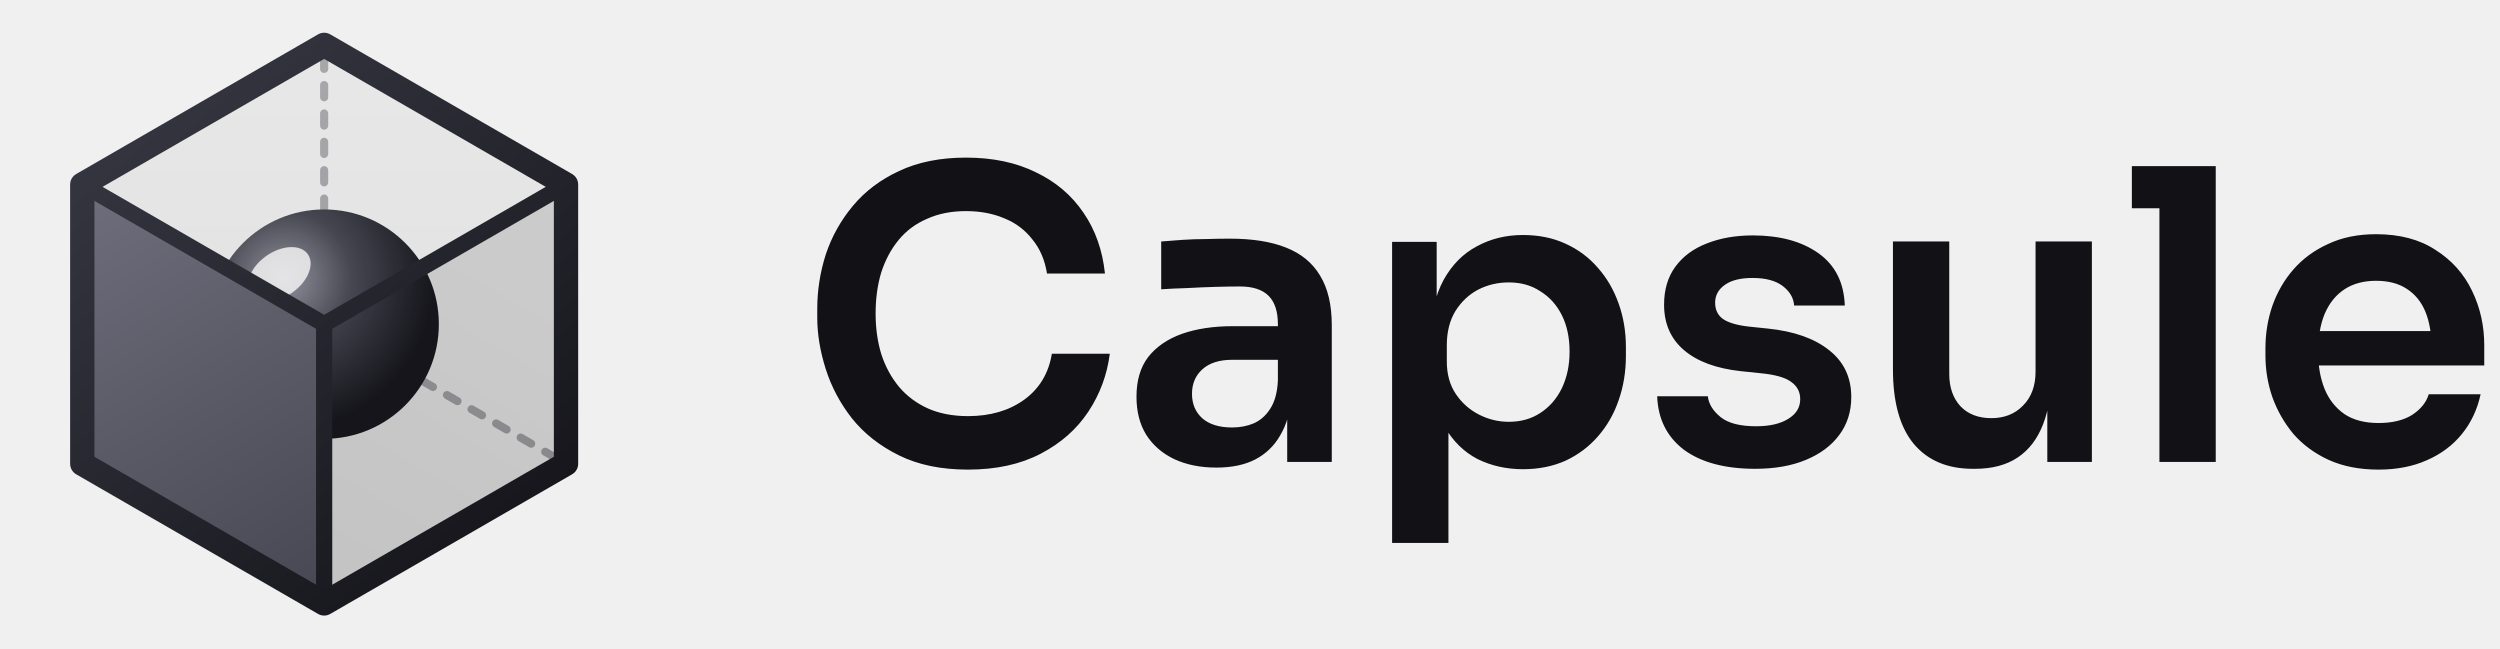
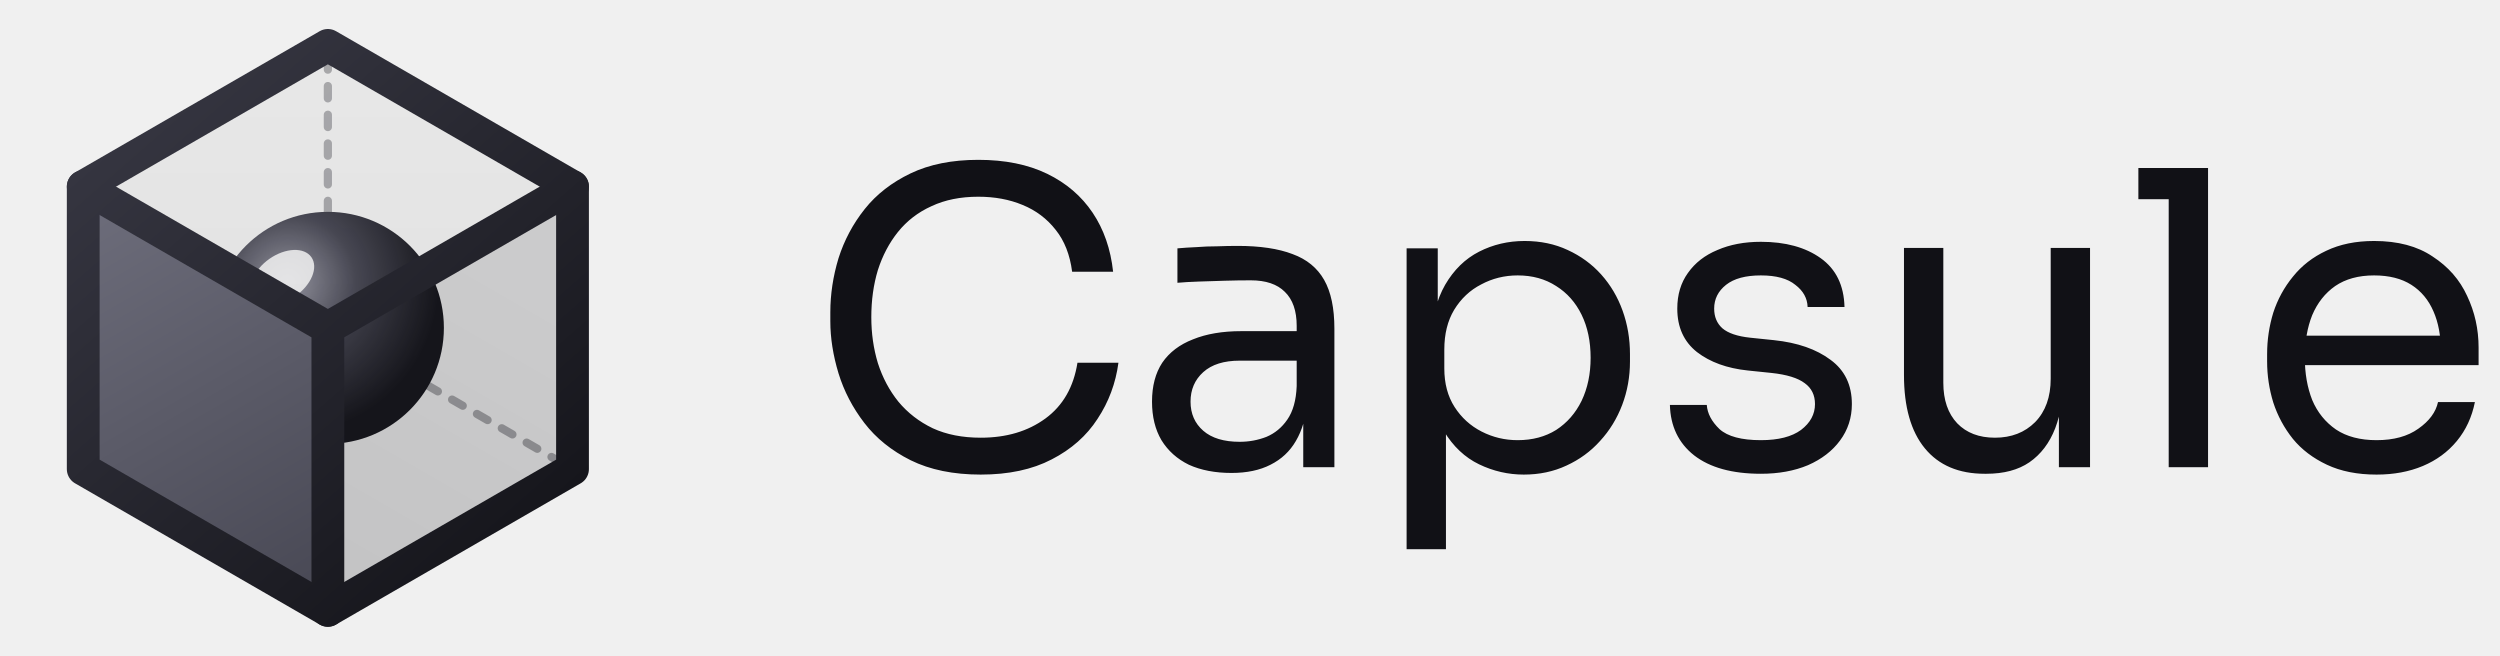
- <svg xmlns="http://www.w3.org/2000/svg" width="617" height="160" viewBox="0 0 617 160" fill="none">
+ <svg xmlns="http://www.w3.org/2000/svg" width="610" height="160" viewBox="0 0 610 160" fill="none">
  <path d="M80 80V11.077M80 80L20.308 114.462M80 80L139.692 114.462" stroke="url(#paint0_linear_346_788)" stroke-opacity="0.35" stroke-width="2" stroke-linecap="round" stroke-dasharray="3 4" />
  <path d="M80 108.308C95.634 108.308 108.308 95.634 108.308 80C108.308 64.366 95.634 51.692 80 51.692C64.366 51.692 51.692 64.366 51.692 80C51.692 95.634 64.366 108.308 80 108.308Z" fill="url(#paint1_radial_346_788)" />
  <path d="M72.1 72.229C75.998 69.5 77.735 65.256 75.98 62.75C74.226 60.245 69.644 60.426 65.746 63.155C61.849 65.884 60.111 70.128 61.866 72.633C63.62 75.139 68.202 74.958 72.1 72.229Z" fill="white" fill-opacity="0.85" />
  <path d="M80 11.077L139.692 45.539L80 80L20.308 45.539L80 11.077Z" fill="url(#paint2_linear_346_788)" />
  <path d="M20.308 45.538L80 80V148.923L20.308 114.461V45.538Z" fill="url(#paint3_linear_346_788)" />
  <path d="M139.692 45.538L80 80V148.923L139.692 114.461V45.538Z" fill="url(#paint4_linear_346_788)" />
-   <path d="M80 11.077L139.692 45.539V114.462L80 148.923L20.308 114.462V45.539L80 11.077Z" stroke="url(#paint5_linear_346_788)" stroke-width="6" stroke-linejoin="round" />
-   <path d="M20.308 45.538L80 80M80 80L139.692 45.538M80 80V148.923" stroke="url(#paint6_linear_346_788)" stroke-width="4" stroke-linecap="round" stroke-linejoin="round" />
-   <path d="M238.9 115.9C232.3 115.9 226.633 114.733 221.9 112.4C217.167 110.067 213.3 107.033 210.3 103.3C207.367 99.567 205.2 95.5 203.8 91.1C202.4 86.7 201.7 82.467 201.7 78.4V76.2C201.7 71.667 202.4 67.2 203.8 62.8C205.267 58.4 207.5 54.4 210.5 50.8C213.5 47.2 217.3 44.333 221.9 42.2C226.567 40 232.067 38.9 238.4 38.9C245 38.9 250.733 40.1 255.6 42.5C260.533 44.833 264.467 48.167 267.4 52.5C270.333 56.767 272.1 61.767 272.7 67.5H258.4C257.867 64.167 256.667 61.367 254.8 59.1C253 56.767 250.7 55.033 247.9 53.9C245.1 52.7 241.933 52.1 238.4 52.1C234.8 52.1 231.6 52.733 228.8 54C226 55.2 223.667 56.933 221.8 59.2C219.933 61.467 218.5 64.133 217.5 67.2C216.567 70.267 216.1 73.667 216.1 77.4C216.1 81 216.567 84.333 217.5 87.4C218.5 90.467 219.967 93.167 221.9 95.5C223.833 97.767 226.2 99.533 229 100.8C231.867 102.067 235.167 102.7 238.9 102.7C244.367 102.7 248.967 101.367 252.7 98.7C256.5 95.967 258.8 92.167 259.6 87.3H273.9C273.233 92.5 271.467 97.267 268.6 101.6C265.733 105.933 261.8 109.4 256.8 112C251.8 114.6 245.833 115.9 238.9 115.9ZM317.683 114V97.9H315.383V80C315.383 76.867 314.616 74.533 313.083 73C311.549 71.467 309.183 70.7 305.983 70.7C304.316 70.7 302.316 70.733 299.983 70.8C297.649 70.867 295.283 70.967 292.883 71.1C290.549 71.167 288.449 71.267 286.583 71.4V59.6C288.116 59.467 289.849 59.333 291.783 59.2C293.716 59.067 295.683 59 297.683 59C299.749 58.933 301.683 58.9 303.483 58.9C309.083 58.9 313.716 59.633 317.383 61.1C321.116 62.567 323.916 64.867 325.783 68C327.716 71.133 328.683 75.233 328.683 80.3V114H317.683ZM300.183 115.4C296.249 115.4 292.783 114.7 289.783 113.3C286.849 111.9 284.549 109.9 282.883 107.3C281.283 104.7 280.483 101.567 280.483 97.9C280.483 93.9 281.449 90.633 283.383 88.1C285.383 85.567 288.149 83.667 291.683 82.4C295.283 81.133 299.483 80.5 304.283 80.5H316.883V88.8H304.083C300.883 88.8 298.416 89.6 296.683 91.2C295.016 92.733 294.183 94.733 294.183 97.2C294.183 99.667 295.016 101.667 296.683 103.2C298.416 104.733 300.883 105.5 304.083 105.5C306.016 105.5 307.783 105.167 309.383 104.5C311.049 103.767 312.416 102.567 313.483 100.9C314.616 99.167 315.249 96.833 315.383 93.9L318.783 97.8C318.449 101.6 317.516 104.8 315.983 107.4C314.516 110 312.449 112 309.783 113.4C307.183 114.733 303.983 115.4 300.183 115.4ZM343.572 134V59.7H354.572V83.1L352.872 83C353.139 77.467 354.272 72.833 356.272 69.1C358.339 65.367 361.072 62.6 364.472 60.8C367.872 58.933 371.672 58 375.872 58C379.739 58 383.205 58.7 386.272 60.1C389.405 61.5 392.072 63.467 394.272 66C396.539 68.533 398.272 71.5 399.472 74.9C400.672 78.233 401.272 81.833 401.272 85.7V87.8C401.272 91.733 400.672 95.4 399.472 98.8C398.339 102.133 396.639 105.1 394.372 107.7C392.172 110.233 389.505 112.233 386.372 113.7C383.239 115.1 379.739 115.8 375.872 115.8C371.805 115.8 368.072 114.967 364.672 113.3C361.339 111.567 358.639 108.933 356.572 105.4C354.505 101.8 353.339 97.167 353.072 91.5L357.472 98.2V134H343.572ZM372.372 104.1C375.372 104.1 377.972 103.367 380.172 101.9C382.439 100.433 384.205 98.4 385.472 95.8C386.739 93.133 387.372 90.133 387.372 86.8C387.372 83.333 386.739 80.333 385.472 77.8C384.205 75.267 382.439 73.3 380.172 71.9C377.972 70.433 375.372 69.7 372.372 69.7C369.639 69.7 367.105 70.3 364.772 71.5C362.505 72.7 360.639 74.467 359.172 76.8C357.772 79.133 357.072 81.933 357.072 85.2V89.2C357.072 92.333 357.805 95 359.272 97.2C360.739 99.4 362.639 101.1 364.972 102.3C367.305 103.5 369.772 104.1 372.372 104.1ZM433.194 115.7C425.727 115.7 419.86 114.133 415.594 111C411.394 107.8 409.194 103.4 408.994 97.8H421.494C421.694 99.667 422.727 101.367 424.594 102.9C426.46 104.433 429.394 105.2 433.394 105.2C436.727 105.2 439.36 104.6 441.294 103.4C443.294 102.2 444.294 100.567 444.294 98.5C444.294 96.7 443.527 95.267 441.994 94.2C440.527 93.133 437.994 92.433 434.394 92.1L429.594 91.6C423.527 90.933 418.86 89.2 415.594 86.4C412.327 83.6 410.694 79.867 410.694 75.2C410.694 71.467 411.627 68.333 413.494 65.8C415.36 63.267 417.927 61.367 421.194 60.1C424.527 58.767 428.327 58.1 432.594 58.1C439.26 58.1 444.66 59.567 448.794 62.5C452.927 65.433 455.094 69.733 455.294 75.4H442.794C442.66 73.533 441.727 71.933 439.994 70.6C438.26 69.267 435.76 68.6 432.494 68.6C429.56 68.6 427.294 69.167 425.694 70.3C424.094 71.433 423.294 72.9 423.294 74.7C423.294 76.433 423.927 77.767 425.194 78.7C426.527 79.633 428.66 80.267 431.594 80.6L436.394 81.1C442.794 81.767 447.794 83.533 451.394 86.4C455.06 89.267 456.894 93.133 456.894 98C456.894 101.6 455.894 104.733 453.894 107.4C451.96 110 449.227 112.033 445.694 113.5C442.16 114.967 437.994 115.7 433.194 115.7ZM486.877 115.7C480.61 115.7 475.743 113.633 472.277 109.5C468.877 105.367 467.177 99.233 467.177 91.1V59.6H481.077V92.3C481.077 95.633 482.01 98.3 483.877 100.3C485.743 102.233 488.277 103.2 491.477 103.2C494.677 103.2 497.277 102.167 499.277 100.1C501.343 98.033 502.377 95.233 502.377 91.7V59.6H516.277V114H505.277V90.9H506.377C506.377 96.367 505.677 100.933 504.277 104.6C502.877 108.267 500.777 111.033 497.977 112.9C495.177 114.767 491.677 115.7 487.477 115.7H486.877ZM532.944 114V41H546.844V114H532.944ZM526.144 51.4V41H546.844V51.4H526.144ZM587.013 115.9C582.346 115.9 578.246 115.1 574.713 113.5C571.246 111.9 568.346 109.767 566.013 107.1C563.746 104.367 562.013 101.333 560.813 98C559.679 94.667 559.113 91.267 559.113 87.8V85.9C559.113 82.3 559.679 78.833 560.813 75.5C562.013 72.1 563.746 69.1 566.013 66.5C568.346 63.833 571.213 61.733 574.613 60.2C578.013 58.6 581.946 57.8 586.413 57.8C592.279 57.8 597.179 59.1 601.113 61.7C605.113 64.233 608.113 67.6 610.113 71.8C612.113 75.933 613.113 80.4 613.113 85.2V90.2H565.013V81.7H604.413L600.113 85.9C600.113 82.433 599.613 79.467 598.613 77C597.613 74.533 596.079 72.633 594.013 71.3C592.013 69.967 589.479 69.3 586.413 69.3C583.346 69.3 580.746 70 578.613 71.4C576.479 72.8 574.846 74.833 573.713 77.5C572.646 80.1 572.113 83.233 572.113 86.9C572.113 90.3 572.646 93.333 573.713 96C574.779 98.6 576.413 100.667 578.613 102.2C580.813 103.667 583.613 104.4 587.013 104.4C590.413 104.4 593.179 103.733 595.313 102.4C597.446 101 598.813 99.3 599.413 97.3H612.213C611.413 101.033 609.879 104.3 607.612 107.1C605.346 109.9 602.446 112.067 598.913 113.6C595.446 115.133 591.479 115.9 587.013 115.9Z" fill="#111116" />
+   <path d="M80 11.077L139.692 45.539V114.462L80 148.923L20.308 114.462V45.539L80 11.077Z" stroke="url(#paint5_linear_346_788)" stroke-width="8" stroke-linejoin="round" />
+   <path d="M20.308 45.538L80 80M80 80L139.692 45.538M80 80V148.923" stroke="url(#paint6_linear_346_788)" stroke-width="8" stroke-linecap="round" stroke-linejoin="round" />
+   <path d="M239.3 115.8C232.633 115.8 226.933 114.633 222.2 112.3C217.533 109.967 213.767 106.933 210.9 103.2C208.033 99.467 205.933 95.433 204.6 91.1C203.267 86.7 202.6 82.467 202.6 78.4V76.2C202.6 71.8 203.267 67.4 204.6 63C206 58.6 208.133 54.6 211 51C213.867 47.4 217.6 44.5 222.2 42.3C226.8 40.1 232.3 39 238.7 39C245.233 39 250.833 40.133 255.5 42.4C260.167 44.667 263.867 47.833 266.6 51.9C269.333 55.967 271 60.767 271.6 66.3H261.6C261.067 62.167 259.733 58.767 257.6 56.1C255.467 53.367 252.767 51.333 249.5 50C246.3 48.667 242.7 48 238.7 48C234.367 48 230.567 48.767 227.3 50.3C224.033 51.767 221.3 53.867 219.1 56.6C216.967 59.267 215.333 62.367 214.2 65.9C213.133 69.433 212.6 73.267 212.6 77.4C212.6 81.333 213.133 85.067 214.2 88.6C215.333 92.133 217 95.267 219.2 98C221.467 100.733 224.267 102.9 227.6 104.5C230.933 106.033 234.833 106.8 239.3 106.8C245.567 106.8 250.833 105.233 255.1 102.1C259.367 98.967 261.967 94.433 262.9 88.5H272.9C272.233 93.5 270.533 98.067 267.8 102.2C265.133 106.333 261.4 109.633 256.6 112.1C251.867 114.567 246.1 115.8 239.3 115.8ZM317.992 114V98H316.392V79.5C316.392 75.833 315.426 73.067 313.492 71.2C311.626 69.333 308.859 68.4 305.192 68.4C303.126 68.4 300.992 68.433 298.792 68.5C296.592 68.567 294.492 68.633 292.492 68.7C290.492 68.767 288.759 68.867 287.292 69V60.6C288.759 60.467 290.292 60.367 291.892 60.3C293.559 60.167 295.259 60.1 296.992 60.1C298.726 60.033 300.392 60 301.992 60C307.459 60 311.926 60.667 315.392 62C318.859 63.267 321.426 65.367 323.092 68.3C324.759 71.233 325.592 75.2 325.592 80.2V114H317.992ZM300.492 115.4C296.492 115.4 293.026 114.733 290.092 113.4C287.226 112 284.992 110 283.392 107.4C281.859 104.8 281.092 101.667 281.092 98C281.092 94.2 281.926 91.033 283.592 88.5C285.326 85.967 287.826 84.067 291.092 82.8C294.359 81.467 298.292 80.8 302.892 80.8H317.392V88H302.492C298.626 88 295.659 88.933 293.592 90.8C291.526 92.667 290.492 95.067 290.492 98C290.492 100.933 291.526 103.3 293.592 105.1C295.659 106.9 298.626 107.8 302.492 107.8C304.759 107.8 306.926 107.4 308.992 106.6C311.059 105.733 312.759 104.333 314.092 102.4C315.492 100.4 316.259 97.667 316.392 94.2L318.992 98C318.659 101.8 317.726 105 316.192 107.6C314.726 110.133 312.659 112.067 309.992 113.4C307.392 114.733 304.226 115.4 300.492 115.4ZM343.212 134V60.6H350.812V83.7L349.012 83.5C349.345 77.767 350.545 73.1 352.612 69.5C354.745 65.833 357.512 63.133 360.912 61.4C364.312 59.667 368.012 58.8 372.012 58.8C375.878 58.8 379.378 59.533 382.512 61C385.712 62.467 388.445 64.467 390.712 67C392.978 69.533 394.712 72.467 395.912 75.8C397.112 79.133 397.712 82.667 397.712 86.4V88.2C397.712 91.933 397.078 95.467 395.812 98.8C394.545 102.133 392.745 105.067 390.412 107.6C388.145 110.133 385.412 112.133 382.212 113.6C379.078 115.067 375.612 115.8 371.812 115.8C368.012 115.8 364.378 114.967 360.912 113.3C357.445 111.633 354.578 108.933 352.312 105.2C350.045 101.467 348.745 96.567 348.412 90.5L352.812 98.5V134H343.212ZM370.312 107.4C373.912 107.4 377.045 106.567 379.712 104.9C382.378 103.167 384.445 100.8 385.912 97.8C387.378 94.733 388.112 91.233 388.112 87.3C388.112 83.3 387.378 79.8 385.912 76.8C384.445 73.8 382.378 71.467 379.712 69.8C377.045 68.067 373.912 67.2 370.312 67.2C367.112 67.2 364.145 67.933 361.412 69.4C358.678 70.8 356.478 72.867 354.812 75.6C353.212 78.267 352.412 81.5 352.412 85.3V89.9C352.412 93.567 353.245 96.7 354.912 99.3C356.578 101.9 358.778 103.9 361.512 105.3C364.245 106.7 367.178 107.4 370.312 107.4ZM429.657 115.6C422.657 115.6 417.224 114.1 413.357 111.1C409.557 108.1 407.59 104 407.457 98.8H416.457C416.59 100.867 417.624 102.833 419.557 104.7C421.557 106.5 424.924 107.4 429.657 107.4C433.924 107.4 437.19 106.567 439.457 104.9C441.724 103.167 442.857 101.067 442.857 98.6C442.857 96.4 442.024 94.7 440.357 93.5C438.69 92.233 435.99 91.4 432.257 91L426.457 90.4C421.39 89.867 417.257 88.367 414.057 85.9C410.857 83.367 409.257 79.833 409.257 75.3C409.257 71.9 410.124 69 411.857 66.6C413.59 64.133 415.99 62.267 419.057 61C422.124 59.667 425.657 59 429.657 59C435.657 59 440.524 60.333 444.257 63C447.99 65.667 449.924 69.633 450.057 74.9H441.057C440.99 72.767 439.99 70.967 438.057 69.5C436.19 67.967 433.39 67.2 429.657 67.2C425.924 67.2 423.09 67.967 421.157 69.5C419.224 71.033 418.257 72.967 418.257 75.3C418.257 77.3 418.924 78.9 420.257 80.1C421.657 81.3 423.924 82.067 427.057 82.4L432.857 83C438.59 83.6 443.19 85.2 446.657 87.8C450.124 90.333 451.857 93.933 451.857 98.6C451.857 101.933 450.89 104.9 448.957 107.5C447.09 110.033 444.49 112.033 441.157 113.5C437.824 114.9 433.99 115.6 429.657 115.6ZM484.27 115.6C477.937 115.6 473.07 113.533 469.67 109.4C466.27 105.267 464.57 99.3 464.57 91.5V60.5H474.17V93.4C474.17 97.6 475.304 100.9 477.57 103.3C479.837 105.633 482.904 106.8 486.77 106.8C490.77 106.8 494.037 105.533 496.57 103C499.104 100.4 500.37 96.867 500.37 92.4V60.5H509.97V114H502.37V91.1H503.57C503.57 96.367 502.87 100.833 501.47 104.5C500.07 108.1 497.97 110.867 495.17 112.8C492.437 114.667 488.937 115.6 484.67 115.6H484.27ZM529.163 114V41H538.763V114H529.163ZM521.763 48.6V41H538.763V48.6H521.763ZM579.877 115.8C575.21 115.8 571.177 115 567.777 113.4C564.377 111.8 561.61 109.7 559.477 107.1C557.343 104.433 555.743 101.467 554.677 98.2C553.677 94.933 553.177 91.6 553.177 88.2V86.4C553.177 82.933 553.677 79.567 554.677 76.3C555.743 73.033 557.343 70.1 559.477 67.5C561.61 64.833 564.31 62.733 567.577 61.2C570.91 59.6 574.81 58.8 579.277 58.8C585.077 58.8 589.843 60.067 593.577 62.6C597.377 65.067 600.177 68.267 601.977 72.2C603.843 76.133 604.777 80.333 604.777 84.8V89.1H557.377V81.9H597.777L595.577 85.8C595.577 82 594.977 78.733 593.777 76C592.577 73.2 590.777 71.033 588.377 69.5C585.977 67.967 582.943 67.2 579.277 67.2C575.477 67.2 572.31 68.067 569.777 69.8C567.31 71.533 565.443 73.9 564.177 76.9C562.977 79.9 562.377 83.367 562.377 87.3C562.377 91.1 562.977 94.533 564.177 97.6C565.443 100.6 567.377 103 569.977 104.8C572.577 106.533 575.877 107.4 579.877 107.4C584.077 107.4 587.477 106.467 590.077 104.6C592.743 102.733 594.343 100.567 594.877 98.1H603.877C603.143 101.767 601.677 104.933 599.477 107.6C597.277 110.267 594.51 112.3 591.177 113.7C587.843 115.1 584.077 115.8 579.877 115.8Z" fill="#111116" />
  <defs>
    <linearGradient id="paint0_linear_346_788" x1="19.692" y1="11.077" x2="140.308" y2="148.923" gradientUnits="userSpaceOnUse">
      <stop stop-color="#3A3A46" />
      <stop offset="1" stop-color="#111116" />
    </linearGradient>
    <radialGradient id="paint1_radial_346_788" cx="0" cy="0" r="1" gradientUnits="userSpaceOnUse" gradientTransform="translate(70.1538 68.9232) scale(36.9231)">
      <stop stop-color="#9A9AA6" />
      <stop offset="0.45" stop-color="#4A4A56" />
      <stop offset="1" stop-color="#16161C" />
    </radialGradient>
    <linearGradient id="paint2_linear_346_788" x1="80" y1="11.077" x2="80" y2="80" gradientUnits="userSpaceOnUse">
      <stop stop-color="#111116" stop-opacity="0.04" />
      <stop offset="1" stop-color="#111116" stop-opacity="0.06" />
    </linearGradient>
    <linearGradient id="paint3_linear_346_788" x1="20.308" y1="45.538" x2="80" y2="148.923" gradientUnits="userSpaceOnUse">
      <stop stop-color="#6E6E7C" />
      <stop offset="1" stop-color="#474753" />
    </linearGradient>
    <linearGradient id="paint4_linear_346_788" x1="139.692" y1="45.538" x2="80" y2="148.923" gradientUnits="userSpaceOnUse">
      <stop stop-color="#111116" stop-opacity="0.16" />
      <stop offset="1" stop-color="#111116" stop-opacity="0.2" />
    </linearGradient>
    <linearGradient id="paint5_linear_346_788" x1="19.692" y1="11.077" x2="140.308" y2="148.923" gradientUnits="userSpaceOnUse">
      <stop stop-color="#3A3A46" />
      <stop offset="1" stop-color="#111116" />
    </linearGradient>
    <linearGradient id="paint6_linear_346_788" x1="19.692" y1="11.076" x2="140.308" y2="148.923" gradientUnits="userSpaceOnUse">
      <stop stop-color="#3A3A46" />
      <stop offset="1" stop-color="#111116" />
    </linearGradient>
  </defs>
</svg>
